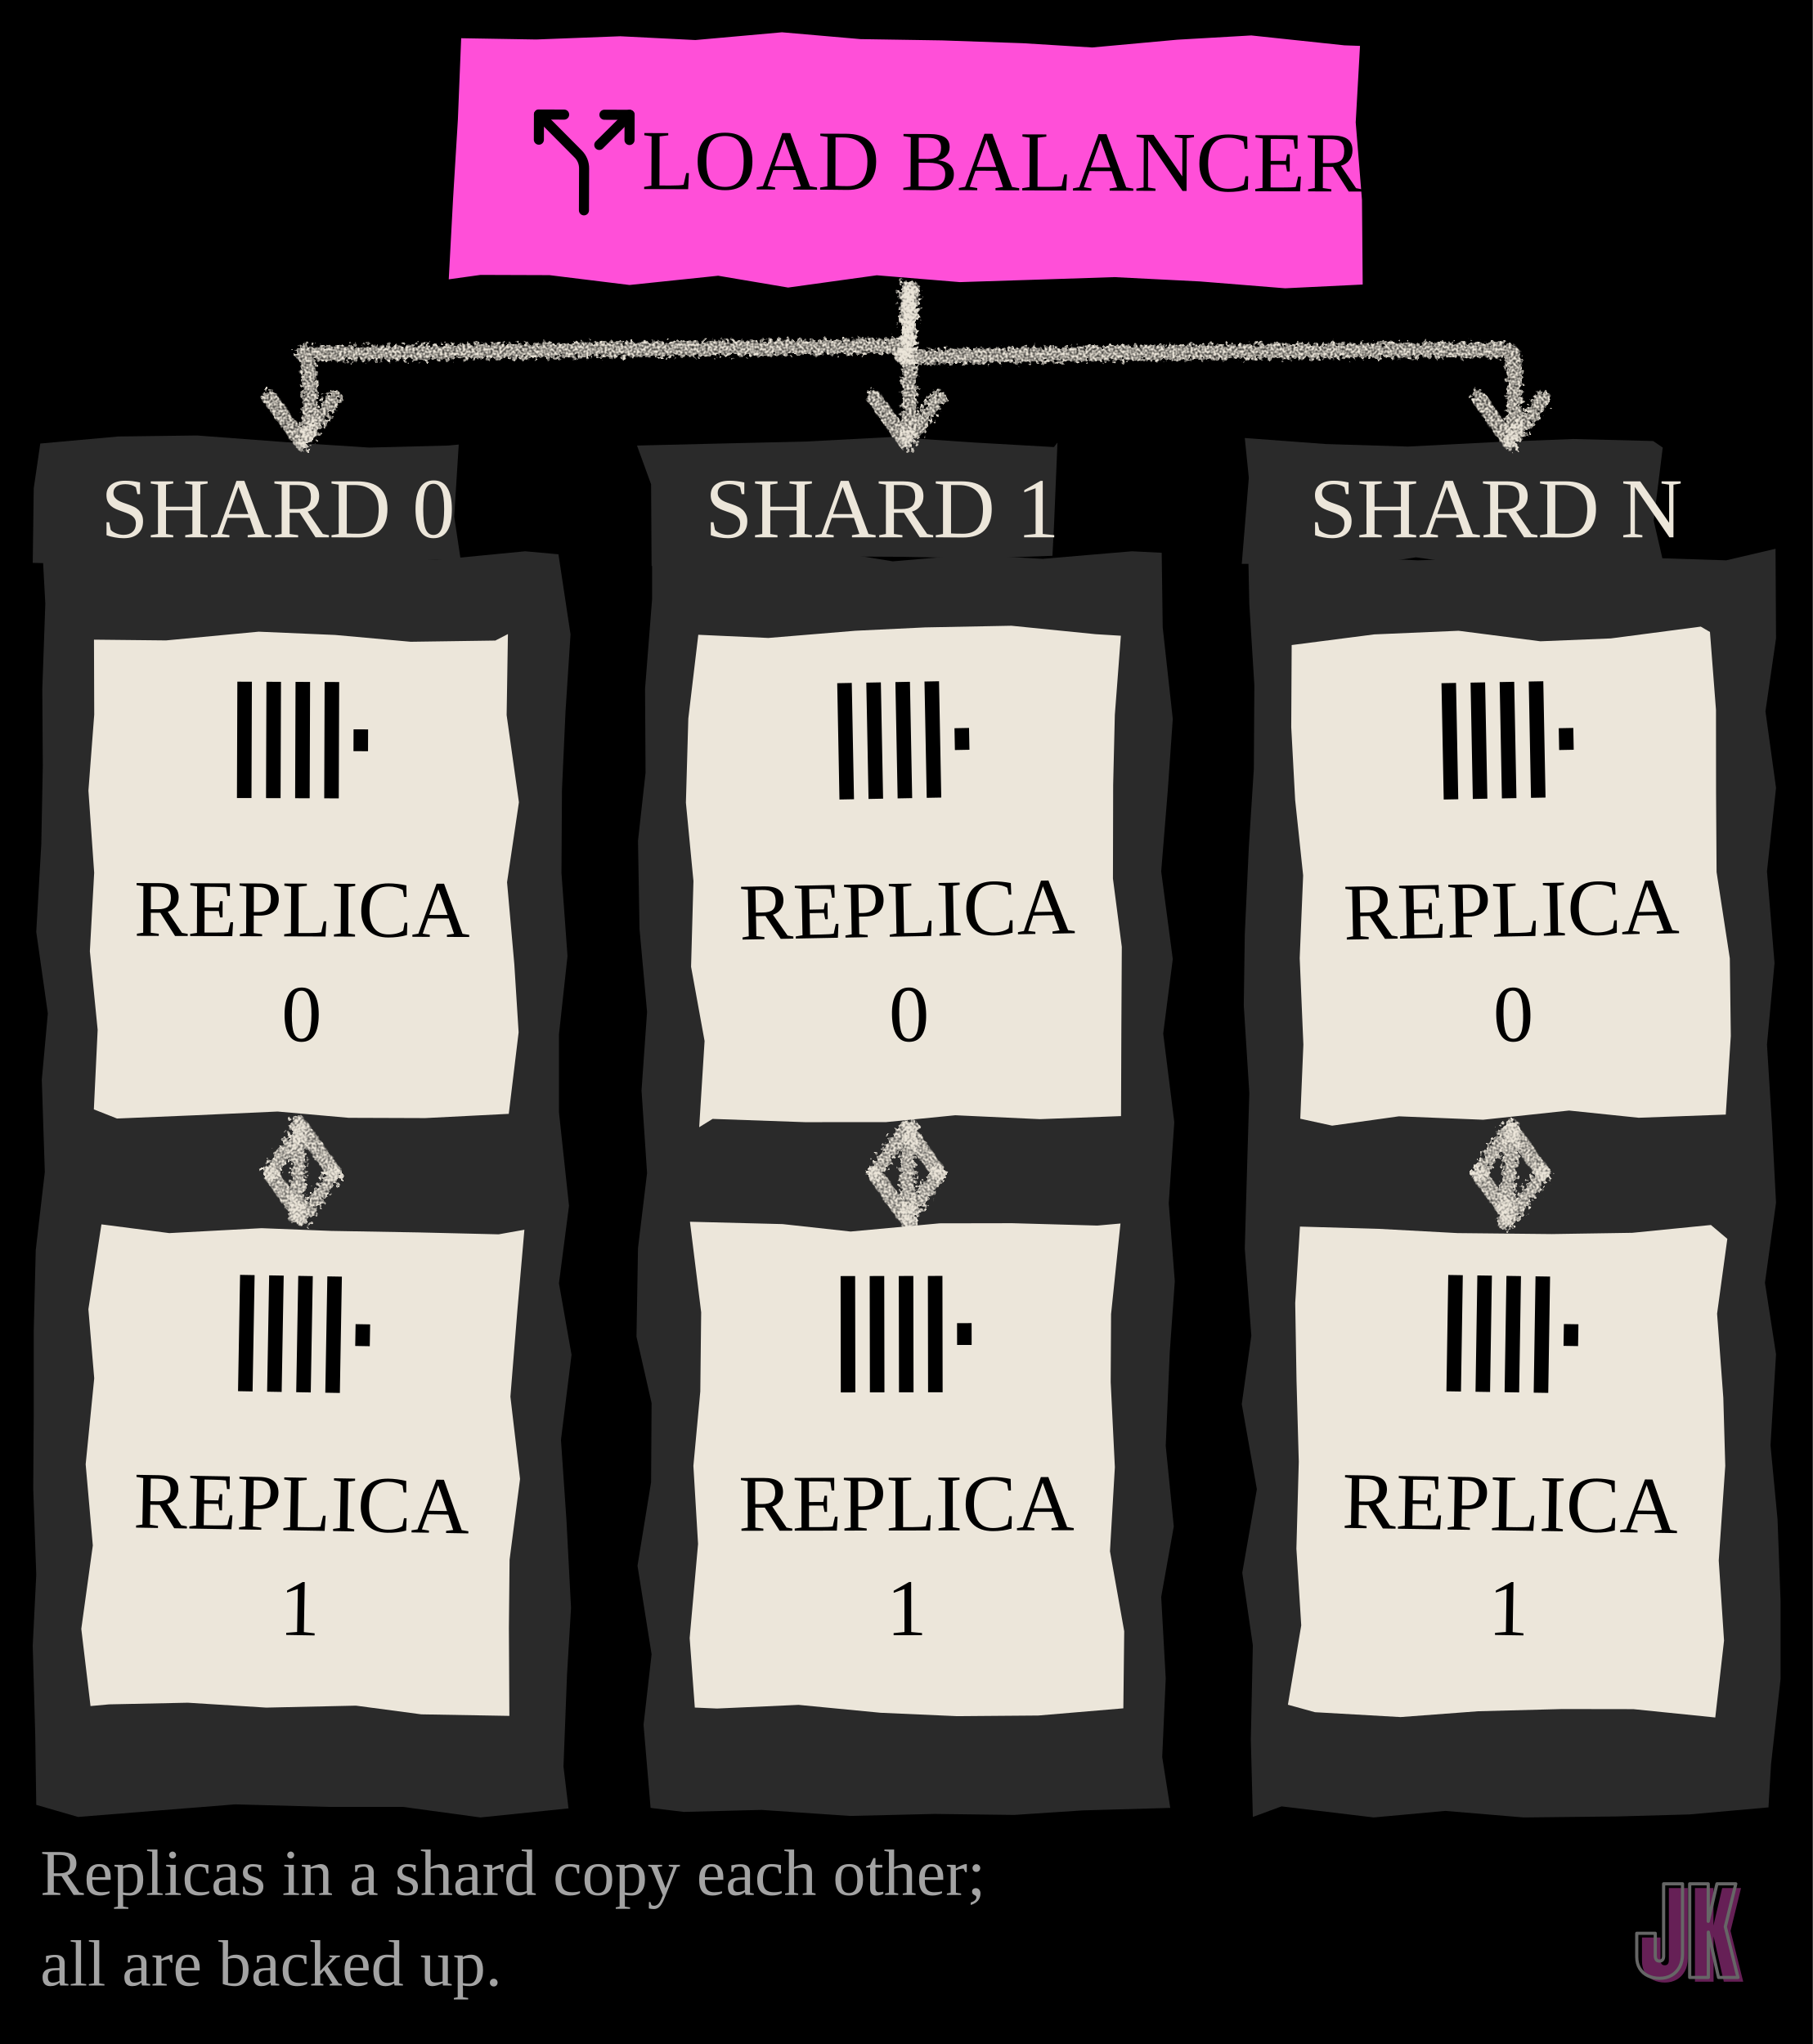
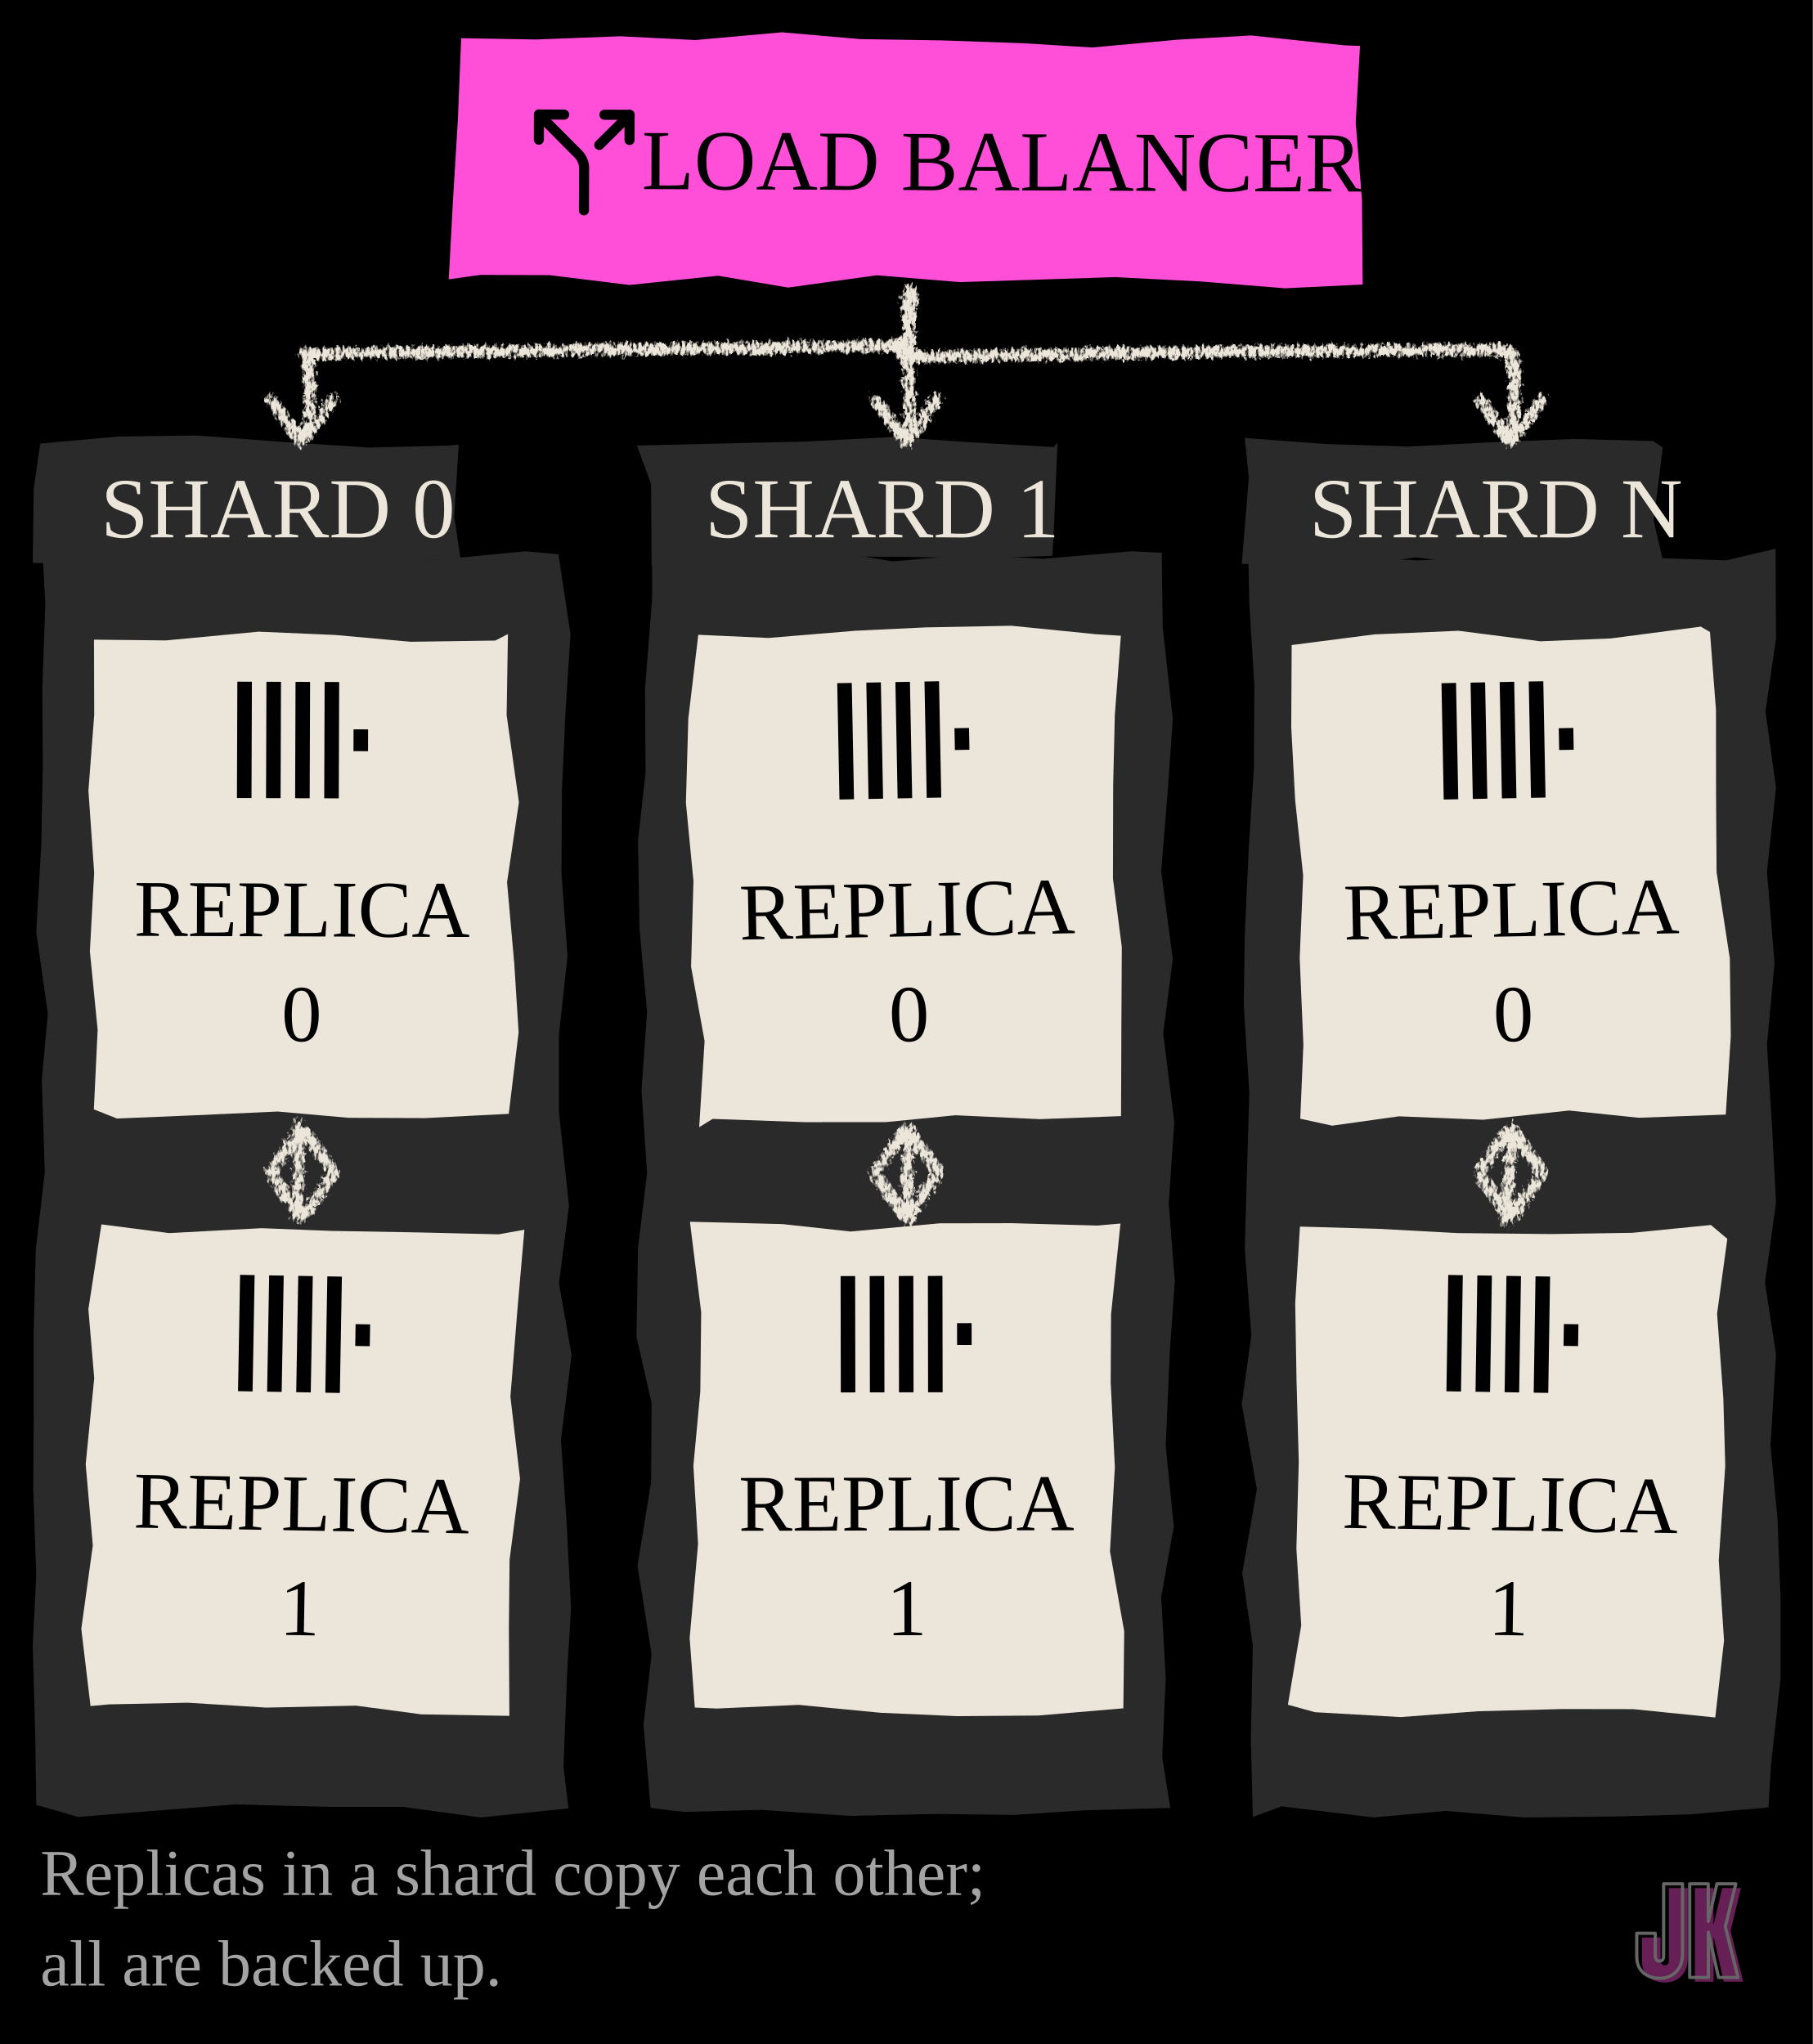
<svg xmlns="http://www.w3.org/2000/svg" viewBox="0 0 360 406" width="360" height="406" role="img" aria-label="ClickHouse scaling across a cluster: a load balancer spreads queries over shards 0, 1 through N. Each shard has two replicas, each a ClickHouse server on its own machine and cloud disk, and the replicas in a shard copy data to each other, with data backup underneath.">
  <defs>
    <filter id="why-clickhouse-should-be-your-next-database-cluster-phone-crayon-1" filterUnits="userSpaceOnUse" x="49.1" y="46.4" width="143.1" height="52">
      <feTurbulence type="fractalNoise" baseFrequency="1.2" numOctaves="2" seed="3" result="n" />
      <feDisplacementMap in="SourceGraphic" in2="n" scale="2.5" result="d" />
-       <feTurbulence type="fractalNoise" baseFrequency="2.2" seed="8" result="g" />
-       <feColorMatrix in="g" type="matrix" values="0 0 0 0 0  0 0 0 0 0  0 0 0 0 0  0 0 0 -1.6 1.5" result="holes" />
-       <feComposite in="d" in2="holes" operator="in" />
+       <feTurbulence type="fractalNoise" baseFrequency="1.5 0.75" numOctaves="3" seed="8" result="g" />
+       <feColorMatrix in="g" type="matrix" values="0 0 0 0 0  0 0 0 0 0  0 0 0 0 0  1 0 0 0 0" result="tooth" />
+       <feGaussianBlur in="d" stdDeviation="1.2" result="p" />
+       <feComposite in="tooth" in2="p" operator="arithmetic" k2="0.5" k3="0.55" result="sum" />
+       <feComponentTransfer in="sum" result="wax">
+         <feFuncA type="linear" slope="7" intercept="-3.6" />
+       </feComponentTransfer>
+       <feComposite in="d" in2="wax" operator="in" />
    </filter>
    <filter id="why-clickhouse-should-be-your-next-database-cluster-phone-crayon-2" filterUnits="userSpaceOnUse" x="42.6" y="68" width="34.8" height="31">
      <feTurbulence type="fractalNoise" baseFrequency="1.2" numOctaves="2" seed="3" result="n" />
      <feDisplacementMap in="SourceGraphic" in2="n" scale="2.5" result="d" />
-       <feTurbulence type="fractalNoise" baseFrequency="2.2" seed="8" result="g" />
-       <feColorMatrix in="g" type="matrix" values="0 0 0 0 0  0 0 0 0 0  0 0 0 0 0  0 0 0 -1.6 1.5" result="holes" />
-       <feComposite in="d" in2="holes" operator="in" />
+       <feTurbulence type="fractalNoise" baseFrequency="1.5 0.75" numOctaves="3" seed="8" result="g" />
+       <feColorMatrix in="g" type="matrix" values="0 0 0 0 0  0 0 0 0 0  0 0 0 0 0  1 0 0 0 0" result="tooth" />
+       <feGaussianBlur in="d" stdDeviation="1.2" result="p" />
+       <feComposite in="tooth" in2="p" operator="arithmetic" k2="0.5" k3="0.55" result="sum" />
+       <feComponentTransfer in="sum" result="wax">
+         <feFuncA type="linear" slope="7" intercept="-3.6" />
+       </feComponentTransfer>
+       <feComposite in="d" in2="wax" operator="in" />
    </filter>
    <filter id="why-clickhouse-should-be-your-next-database-cluster-phone-crayon-3" filterUnits="userSpaceOnUse" x="167.3" y="46.1" width="24.7" height="51.4">
      <feTurbulence type="fractalNoise" baseFrequency="1.2" numOctaves="2" seed="3" result="n" />
      <feDisplacementMap in="SourceGraphic" in2="n" scale="2.5" result="d" />
-       <feTurbulence type="fractalNoise" baseFrequency="2.2" seed="8" result="g" />
-       <feColorMatrix in="g" type="matrix" values="0 0 0 0 0  0 0 0 0 0  0 0 0 0 0  0 0 0 -1.6 1.5" result="holes" />
-       <feComposite in="d" in2="holes" operator="in" />
+       <feTurbulence type="fractalNoise" baseFrequency="1.5 0.75" numOctaves="3" seed="8" result="g" />
+       <feColorMatrix in="g" type="matrix" values="0 0 0 0 0  0 0 0 0 0  0 0 0 0 0  1 0 0 0 0" result="tooth" />
+       <feGaussianBlur in="d" stdDeviation="1.2" result="p" />
+       <feComposite in="tooth" in2="p" operator="arithmetic" k2="0.5" k3="0.55" result="sum" />
+       <feComponentTransfer in="sum" result="wax">
+         <feFuncA type="linear" slope="7" intercept="-3.6" />
+       </feComponentTransfer>
+       <feComposite in="d" in2="wax" operator="in" />
    </filter>
    <filter id="why-clickhouse-should-be-your-next-database-cluster-phone-crayon-4" filterUnits="userSpaceOnUse" x="162.6" y="68" width="34.8" height="31">
      <feTurbulence type="fractalNoise" baseFrequency="1.2" numOctaves="2" seed="3" result="n" />
      <feDisplacementMap in="SourceGraphic" in2="n" scale="2.5" result="d" />
-       <feTurbulence type="fractalNoise" baseFrequency="2.2" seed="8" result="g" />
-       <feColorMatrix in="g" type="matrix" values="0 0 0 0 0  0 0 0 0 0  0 0 0 0 0  0 0 0 -1.6 1.5" result="holes" />
-       <feComposite in="d" in2="holes" operator="in" />
+       <feTurbulence type="fractalNoise" baseFrequency="1.5 0.75" numOctaves="3" seed="8" result="g" />
+       <feColorMatrix in="g" type="matrix" values="0 0 0 0 0  0 0 0 0 0  0 0 0 0 0  1 0 0 0 0" result="tooth" />
+       <feGaussianBlur in="d" stdDeviation="1.2" result="p" />
+       <feComposite in="tooth" in2="p" operator="arithmetic" k2="0.5" k3="0.55" result="sum" />
+       <feComponentTransfer in="sum" result="wax">
+         <feFuncA type="linear" slope="7" intercept="-3.6" />
+       </feComponentTransfer>
+       <feComposite in="d" in2="wax" operator="in" />
    </filter>
    <filter id="why-clickhouse-should-be-your-next-database-cluster-phone-crayon-5" filterUnits="userSpaceOnUse" x="168.8" y="47.2" width="143.4" height="51.1">
      <feTurbulence type="fractalNoise" baseFrequency="1.2" numOctaves="2" seed="3" result="n" />
      <feDisplacementMap in="SourceGraphic" in2="n" scale="2.5" result="d" />
-       <feTurbulence type="fractalNoise" baseFrequency="2.2" seed="8" result="g" />
-       <feColorMatrix in="g" type="matrix" values="0 0 0 0 0  0 0 0 0 0  0 0 0 0 0  0 0 0 -1.6 1.5" result="holes" />
-       <feComposite in="d" in2="holes" operator="in" />
+       <feTurbulence type="fractalNoise" baseFrequency="1.5 0.75" numOctaves="3" seed="8" result="g" />
+       <feColorMatrix in="g" type="matrix" values="0 0 0 0 0  0 0 0 0 0  0 0 0 0 0  1 0 0 0 0" result="tooth" />
+       <feGaussianBlur in="d" stdDeviation="1.2" result="p" />
+       <feComposite in="tooth" in2="p" operator="arithmetic" k2="0.5" k3="0.55" result="sum" />
+       <feComponentTransfer in="sum" result="wax">
+         <feFuncA type="linear" slope="7" intercept="-3.6" />
+       </feComponentTransfer>
+       <feComposite in="d" in2="wax" operator="in" />
    </filter>
    <filter id="why-clickhouse-should-be-your-next-database-cluster-phone-crayon-6" filterUnits="userSpaceOnUse" x="282.6" y="68" width="34.8" height="31">
      <feTurbulence type="fractalNoise" baseFrequency="1.2" numOctaves="2" seed="3" result="n" />
      <feDisplacementMap in="SourceGraphic" in2="n" scale="2.5" result="d" />
-       <feTurbulence type="fractalNoise" baseFrequency="2.2" seed="8" result="g" />
-       <feColorMatrix in="g" type="matrix" values="0 0 0 0 0  0 0 0 0 0  0 0 0 0 0  0 0 0 -1.6 1.5" result="holes" />
-       <feComposite in="d" in2="holes" operator="in" />
+       <feTurbulence type="fractalNoise" baseFrequency="1.5 0.75" numOctaves="3" seed="8" result="g" />
+       <feColorMatrix in="g" type="matrix" values="0 0 0 0 0  0 0 0 0 0  0 0 0 0 0  1 0 0 0 0" result="tooth" />
+       <feGaussianBlur in="d" stdDeviation="1.2" result="p" />
+       <feComposite in="tooth" in2="p" operator="arithmetic" k2="0.5" k3="0.55" result="sum" />
+       <feComponentTransfer in="sum" result="wax">
+         <feFuncA type="linear" slope="7" intercept="-3.6" />
+       </feComponentTransfer>
+       <feComposite in="d" in2="wax" operator="in" />
    </filter>
    <filter id="why-clickhouse-should-be-your-next-database-cluster-phone-crayon-7" filterUnits="userSpaceOnUse" x="47.8" y="211.8" width="22.9" height="40.9">
      <feTurbulence type="fractalNoise" baseFrequency="1.2" numOctaves="2" seed="3" result="n" />
      <feDisplacementMap in="SourceGraphic" in2="n" scale="2.5" result="d" />
-       <feTurbulence type="fractalNoise" baseFrequency="2.2" seed="8" result="g" />
-       <feColorMatrix in="g" type="matrix" values="0 0 0 0 0  0 0 0 0 0  0 0 0 0 0  0 0 0 -1.6 1.5" result="holes" />
-       <feComposite in="d" in2="holes" operator="in" />
+       <feTurbulence type="fractalNoise" baseFrequency="1.5 0.75" numOctaves="3" seed="8" result="g" />
+       <feColorMatrix in="g" type="matrix" values="0 0 0 0 0  0 0 0 0 0  0 0 0 0 0  1 0 0 0 0" result="tooth" />
+       <feGaussianBlur in="d" stdDeviation="1.2" result="p" />
+       <feComposite in="tooth" in2="p" operator="arithmetic" k2="0.5" k3="0.55" result="sum" />
+       <feComponentTransfer in="sum" result="wax">
+         <feFuncA type="linear" slope="7" intercept="-3.6" />
+       </feComponentTransfer>
+       <feComposite in="d" in2="wax" operator="in" />
    </filter>
    <filter id="why-clickhouse-should-be-your-next-database-cluster-phone-crayon-8" filterUnits="userSpaceOnUse" x="42.6" y="222" width="34.8" height="31">
      <feTurbulence type="fractalNoise" baseFrequency="1.2" numOctaves="2" seed="3" result="n" />
      <feDisplacementMap in="SourceGraphic" in2="n" scale="2.5" result="d" />
-       <feTurbulence type="fractalNoise" baseFrequency="2.2" seed="8" result="g" />
-       <feColorMatrix in="g" type="matrix" values="0 0 0 0 0  0 0 0 0 0  0 0 0 0 0  0 0 0 -1.6 1.5" result="holes" />
-       <feComposite in="d" in2="holes" operator="in" />
+       <feTurbulence type="fractalNoise" baseFrequency="1.5 0.75" numOctaves="3" seed="8" result="g" />
+       <feColorMatrix in="g" type="matrix" values="0 0 0 0 0  0 0 0 0 0  0 0 0 0 0  1 0 0 0 0" result="tooth" />
+       <feGaussianBlur in="d" stdDeviation="1.2" result="p" />
+       <feComposite in="tooth" in2="p" operator="arithmetic" k2="0.5" k3="0.55" result="sum" />
+       <feComponentTransfer in="sum" result="wax">
+         <feFuncA type="linear" slope="7" intercept="-3.6" />
+       </feComponentTransfer>
+       <feComposite in="d" in2="wax" operator="in" />
    </filter>
    <filter id="why-clickhouse-should-be-your-next-database-cluster-phone-crayon-9" filterUnits="userSpaceOnUse" x="42.6" y="213" width="34.8" height="31">
      <feTurbulence type="fractalNoise" baseFrequency="1.2" numOctaves="2" seed="3" result="n" />
      <feDisplacementMap in="SourceGraphic" in2="n" scale="2.5" result="d" />
-       <feTurbulence type="fractalNoise" baseFrequency="2.2" seed="8" result="g" />
-       <feColorMatrix in="g" type="matrix" values="0 0 0 0 0  0 0 0 0 0  0 0 0 0 0  0 0 0 -1.6 1.5" result="holes" />
-       <feComposite in="d" in2="holes" operator="in" />
+       <feTurbulence type="fractalNoise" baseFrequency="1.5 0.75" numOctaves="3" seed="8" result="g" />
+       <feColorMatrix in="g" type="matrix" values="0 0 0 0 0  0 0 0 0 0  0 0 0 0 0  1 0 0 0 0" result="tooth" />
+       <feGaussianBlur in="d" stdDeviation="1.2" result="p" />
+       <feComposite in="tooth" in2="p" operator="arithmetic" k2="0.5" k3="0.55" result="sum" />
+       <feComponentTransfer in="sum" result="wax">
+         <feFuncA type="linear" slope="7" intercept="-3.6" />
+       </feComponentTransfer>
+       <feComposite in="d" in2="wax" operator="in" />
    </filter>
    <filter id="why-clickhouse-should-be-your-next-database-cluster-phone-crayon-10" filterUnits="userSpaceOnUse" x="168.6" y="212.9" width="23.4" height="41.1">
      <feTurbulence type="fractalNoise" baseFrequency="1.2" numOctaves="2" seed="3" result="n" />
      <feDisplacementMap in="SourceGraphic" in2="n" scale="2.5" result="d" />
-       <feTurbulence type="fractalNoise" baseFrequency="2.2" seed="8" result="g" />
-       <feColorMatrix in="g" type="matrix" values="0 0 0 0 0  0 0 0 0 0  0 0 0 0 0  0 0 0 -1.6 1.5" result="holes" />
-       <feComposite in="d" in2="holes" operator="in" />
+       <feTurbulence type="fractalNoise" baseFrequency="1.5 0.75" numOctaves="3" seed="8" result="g" />
+       <feColorMatrix in="g" type="matrix" values="0 0 0 0 0  0 0 0 0 0  0 0 0 0 0  1 0 0 0 0" result="tooth" />
+       <feGaussianBlur in="d" stdDeviation="1.2" result="p" />
+       <feComposite in="tooth" in2="p" operator="arithmetic" k2="0.5" k3="0.55" result="sum" />
+       <feComponentTransfer in="sum" result="wax">
+         <feFuncA type="linear" slope="7" intercept="-3.6" />
+       </feComponentTransfer>
+       <feComposite in="d" in2="wax" operator="in" />
    </filter>
    <filter id="why-clickhouse-should-be-your-next-database-cluster-phone-crayon-11" filterUnits="userSpaceOnUse" x="162.6" y="222" width="34.8" height="31">
      <feTurbulence type="fractalNoise" baseFrequency="1.2" numOctaves="2" seed="3" result="n" />
      <feDisplacementMap in="SourceGraphic" in2="n" scale="2.5" result="d" />
-       <feTurbulence type="fractalNoise" baseFrequency="2.2" seed="8" result="g" />
-       <feColorMatrix in="g" type="matrix" values="0 0 0 0 0  0 0 0 0 0  0 0 0 0 0  0 0 0 -1.6 1.5" result="holes" />
-       <feComposite in="d" in2="holes" operator="in" />
+       <feTurbulence type="fractalNoise" baseFrequency="1.5 0.75" numOctaves="3" seed="8" result="g" />
+       <feColorMatrix in="g" type="matrix" values="0 0 0 0 0  0 0 0 0 0  0 0 0 0 0  1 0 0 0 0" result="tooth" />
+       <feGaussianBlur in="d" stdDeviation="1.2" result="p" />
+       <feComposite in="tooth" in2="p" operator="arithmetic" k2="0.5" k3="0.55" result="sum" />
+       <feComponentTransfer in="sum" result="wax">
+         <feFuncA type="linear" slope="7" intercept="-3.6" />
+       </feComponentTransfer>
+       <feComposite in="d" in2="wax" operator="in" />
    </filter>
    <filter id="why-clickhouse-should-be-your-next-database-cluster-phone-crayon-12" filterUnits="userSpaceOnUse" x="162.6" y="213" width="34.8" height="31">
      <feTurbulence type="fractalNoise" baseFrequency="1.2" numOctaves="2" seed="3" result="n" />
      <feDisplacementMap in="SourceGraphic" in2="n" scale="2.5" result="d" />
-       <feTurbulence type="fractalNoise" baseFrequency="2.2" seed="8" result="g" />
-       <feColorMatrix in="g" type="matrix" values="0 0 0 0 0  0 0 0 0 0  0 0 0 0 0  0 0 0 -1.6 1.5" result="holes" />
-       <feComposite in="d" in2="holes" operator="in" />
+       <feTurbulence type="fractalNoise" baseFrequency="1.5 0.75" numOctaves="3" seed="8" result="g" />
+       <feColorMatrix in="g" type="matrix" values="0 0 0 0 0  0 0 0 0 0  0 0 0 0 0  1 0 0 0 0" result="tooth" />
+       <feGaussianBlur in="d" stdDeviation="1.2" result="p" />
+       <feComposite in="tooth" in2="p" operator="arithmetic" k2="0.5" k3="0.55" result="sum" />
+       <feComponentTransfer in="sum" result="wax">
+         <feFuncA type="linear" slope="7" intercept="-3.6" />
+       </feComponentTransfer>
+       <feComposite in="d" in2="wax" operator="in" />
    </filter>
    <filter id="why-clickhouse-should-be-your-next-database-cluster-phone-crayon-13" filterUnits="userSpaceOnUse" x="287.8" y="212.8" width="23.5" height="41">
      <feTurbulence type="fractalNoise" baseFrequency="1.2" numOctaves="2" seed="3" result="n" />
      <feDisplacementMap in="SourceGraphic" in2="n" scale="2.5" result="d" />
-       <feTurbulence type="fractalNoise" baseFrequency="2.2" seed="8" result="g" />
-       <feColorMatrix in="g" type="matrix" values="0 0 0 0 0  0 0 0 0 0  0 0 0 0 0  0 0 0 -1.6 1.5" result="holes" />
-       <feComposite in="d" in2="holes" operator="in" />
+       <feTurbulence type="fractalNoise" baseFrequency="1.5 0.75" numOctaves="3" seed="8" result="g" />
+       <feColorMatrix in="g" type="matrix" values="0 0 0 0 0  0 0 0 0 0  0 0 0 0 0  1 0 0 0 0" result="tooth" />
+       <feGaussianBlur in="d" stdDeviation="1.2" result="p" />
+       <feComposite in="tooth" in2="p" operator="arithmetic" k2="0.5" k3="0.55" result="sum" />
+       <feComponentTransfer in="sum" result="wax">
+         <feFuncA type="linear" slope="7" intercept="-3.6" />
+       </feComponentTransfer>
+       <feComposite in="d" in2="wax" operator="in" />
    </filter>
    <filter id="why-clickhouse-should-be-your-next-database-cluster-phone-crayon-14" filterUnits="userSpaceOnUse" x="282.6" y="222" width="34.8" height="31">
      <feTurbulence type="fractalNoise" baseFrequency="1.2" numOctaves="2" seed="3" result="n" />
      <feDisplacementMap in="SourceGraphic" in2="n" scale="2.5" result="d" />
-       <feTurbulence type="fractalNoise" baseFrequency="2.2" seed="8" result="g" />
-       <feColorMatrix in="g" type="matrix" values="0 0 0 0 0  0 0 0 0 0  0 0 0 0 0  0 0 0 -1.6 1.5" result="holes" />
-       <feComposite in="d" in2="holes" operator="in" />
+       <feTurbulence type="fractalNoise" baseFrequency="1.5 0.75" numOctaves="3" seed="8" result="g" />
+       <feColorMatrix in="g" type="matrix" values="0 0 0 0 0  0 0 0 0 0  0 0 0 0 0  1 0 0 0 0" result="tooth" />
+       <feGaussianBlur in="d" stdDeviation="1.2" result="p" />
+       <feComposite in="tooth" in2="p" operator="arithmetic" k2="0.5" k3="0.55" result="sum" />
+       <feComponentTransfer in="sum" result="wax">
+         <feFuncA type="linear" slope="7" intercept="-3.6" />
+       </feComponentTransfer>
+       <feComposite in="d" in2="wax" operator="in" />
    </filter>
    <filter id="why-clickhouse-should-be-your-next-database-cluster-phone-crayon-15" filterUnits="userSpaceOnUse" x="282.6" y="213" width="34.8" height="31">
      <feTurbulence type="fractalNoise" baseFrequency="1.2" numOctaves="2" seed="3" result="n" />
      <feDisplacementMap in="SourceGraphic" in2="n" scale="2.5" result="d" />
-       <feTurbulence type="fractalNoise" baseFrequency="2.2" seed="8" result="g" />
-       <feColorMatrix in="g" type="matrix" values="0 0 0 0 0  0 0 0 0 0  0 0 0 0 0  0 0 0 -1.6 1.5" result="holes" />
-       <feComposite in="d" in2="holes" operator="in" />
+       <feTurbulence type="fractalNoise" baseFrequency="1.5 0.75" numOctaves="3" seed="8" result="g" />
+       <feColorMatrix in="g" type="matrix" values="0 0 0 0 0  0 0 0 0 0  0 0 0 0 0  1 0 0 0 0" result="tooth" />
+       <feGaussianBlur in="d" stdDeviation="1.2" result="p" />
+       <feComposite in="tooth" in2="p" operator="arithmetic" k2="0.5" k3="0.55" result="sum" />
+       <feComponentTransfer in="sum" result="wax">
+         <feFuncA type="linear" slope="7" intercept="-3.6" />
+       </feComponentTransfer>
+       <feComposite in="d" in2="wax" operator="in" />
    </filter>
  </defs>
  <rect width="360" height="406" fill="#000000" />
  <path class="d-paper" d="M8.4,108.9 L25.1,110.9 L39.7,109.3 L57.5,110 L72.1,110.3 L86.8,111.2 L104.3,109.5 L110.9,110.1 L113.3,126 L112.3,141.4 L111.6,156.9 L111.5,173.4 L112.7,189.9 L111,205.5 L111,220.9 L113,239.5 L111,254.9 L113.5,269.1 L111.4,286 L112.5,302.1 L113.4,319.4 L112.6,332.7 L111.9,350.9 L112.9,359.2 L95.4,361 L80,358.9 L65.1,358.9 L46.7,358.4 L30.4,359.7 L15.5,360.9 L7.2,358.5 L7,344.7 L6.5,326.9 L7.2,312.8 L6.6,295.7 L6.7,281.2 L6.7,264.3 L7.1,248.3 L8.9,232.8 L8.3,214.5 L9.5,201.3 L7.2,185.1 L8.2,167.7 L8.5,152.1 L8.4,136.9 L9,119.9 Z" fill="#2a2a2a" />
  <path class="d-paper" d="M8,88.1 L23.5,86.7 L39.1,86.5 L56.4,87.8 L73.3,88.9 L89,88.5 L91.1,88.3 L90.2,102.6 L91.5,111.3 L75,111 L57.2,110.9 L40.8,113 L26.8,111.4 L10.4,111.9 L6.5,111.8 L6.7,97 Z" fill="#2a2a2a" />
  <text x="20" y="101" font-family="var(--font-anton, Anton), Impact, sans-serif" font-size="17" fill="#ece6da" text-anchor="start" dominant-baseline="central">SHARD 0</text>
  <path class="d-paper" d="M129.5,109.6 L145.2,108.5 L160.1,108.7 L177.3,111.5 L192.4,110.2 L207.1,111 L224.8,109.5 L230.7,109.8 L230.9,124.6 L232.9,142.8 L231.9,157.1 L230.6,173.1 L232.9,190.5 L231,205.3 L233.2,222.9 L232.1,239 L233.3,254.5 L232.3,268.6 L231.5,287.2 L233.1,303.2 L230.6,317.2 L231.5,333.4 L230.8,349 L232.4,359.1 L215,359.6 L201.4,360.5 L185.6,360.3 L168.8,360.7 L151.2,359.5 L135.8,359.9 L129.2,359.1 L127.8,342.6 L129.4,328.6 L126.6,311 L129.3,294.4 L129.4,278.7 L126.4,265.5 L126.7,247.9 L128.5,233 L127.4,216.6 L128.5,201 L127,184.5 L126.7,167 L128.2,153.5 L128.1,136.8 L129.5,119 Z" fill="#2a2a2a" />
  <path class="d-paper" d="M126.5,88.5 L143,88.1 L160.1,87.7 L177.2,86.8 L193.5,87.9 L209.3,88.8 L210,87.9 L209.3,104.7 L209,110.4 L195,110.9 L179.4,110.6 L161,110.5 L144.7,113 L131,112.6 L129.4,112.4 L129.3,96.2 Z" fill="#2a2a2a" />
  <text x="140" y="101" font-family="var(--font-anton, Anton), Impact, sans-serif" font-size="17" fill="#ece6da" text-anchor="start" dominant-baseline="central">SHARD 1</text>
  <path class="d-paper" d="M247.9,110.6 L263.5,110.5 L281.6,111.3 L296,110.8 L311.6,109 L327.3,110.8 L342.8,111.3 L352.6,109 L352.7,126.8 L350.6,141.3 L352.7,156.5 L350.9,173.1 L352.4,191.3 L350.9,207.5 L351.9,223.6 L352.7,238.9 L350.5,254.8 L352.7,269 L351.6,287.1 L353,301.8 L353.6,318 L353.6,333.5 L351.7,350.5 L351.2,359 L335.5,360.4 L321.2,360.8 L302.6,361 L287,359.7 L272.8,361 L254.5,358.8 L248.8,360.9 L248.4,345.5 L248.8,326.8 L246.7,312.4 L249.6,295.8 L246.6,278.9 L248.5,265.3 L247.2,248 L247.7,230.4 L248.1,217.1 L247,199.7 L247.2,185.6 L248,168.3 L249,152.7 L249.1,136.1 L248.1,120 Z" fill="#2a2a2a" />
  <path class="d-paper" d="M247.2,87 L263.3,88.2 L279.6,88.7 L297.1,87.8 L312.4,87.2 L328.3,87.6 L330.2,88.9 L328.4,103.4 L330.7,113.4 L313,110.5 L298.1,113.1 L281.2,110.7 L264.5,113.2 L250.6,112 L246.6,112 L248,94.9 Z" fill="#2a2a2a" />
  <text x="260" y="101" font-family="var(--font-anton, Anton), Impact, sans-serif" font-size="17" fill="#ece6da" text-anchor="start" dominant-baseline="central">SHARD N</text>
  <g transform="rotate(0.2 180 32)">
    <path class="d-paper" d="M91.5,7.9 L106.4,8.1 L123.1,7.4 L138,8.1 L155.2,6.5 L170.8,7.8 L187,8 L203,8.5 L216.8,9.3 L233.7,7.7 L248.4,6.8 L266.9,8.7 L270,8.8 L269.2,24 L270.5,39.4 L270.7,56.2 L255.3,57 L238.4,55.7 L221.4,54.9 L204.8,55.5 L190.7,56 L174.2,54.7 L156.6,57.2 L142.7,54.9 L125.1,56.8 L109.2,54.9 L95.5,54.9 L89.2,55.8 L90,39.8 L90.9,24.1 Z" fill="#ff4fd8" />
    <svg x="104" y="20" width="24" height="24" viewBox="0 0 24 24">
      <g fill="none" stroke="#000000" stroke-width="2" stroke-linecap="round" stroke-linejoin="round">
        <path d="M16 3h5v5" />
        <path d="M8 3H3v5" />
        <path d="M12 22v-8.3a4 4 0 0 0-1.172-2.872L3 3" />
        <path d="m15 9 6-6" />
      </g>
    </svg>
    <text x="199" y="32" font-family="var(--font-anton, Anton), Impact, sans-serif" font-size="17" fill="#000000" text-anchor="middle" dominant-baseline="central">LOAD BALANCER</text>
  </g>
  <g transform="rotate(0.2 60 174)">
    <path class="d-paper" d="M18.5,127.2 L32.8,127.3 L51.2,125.5 L66.4,126.1 L81.4,127.4 L98.2,127.1 L100.7,125.8 L100.5,141.9 L103,159.2 L100.7,175.1 L102.2,191.4 L103.1,204.9 L101.2,221.1 L84.6,222 L69.4,222 L55.3,220.8 L38.9,221.6 L23.4,222.3 L18.8,220.5 L19.5,204.7 L17.9,189.1 L18.7,173.5 L17.5,157.2 L18.6,142.1 Z" fill="#ece6da" />
    <svg x="47" y="134" width="26" height="26" viewBox="0 0 24 24">
      <g fill="#000000">
        <path d="M21.333 10H24v4h-2.667ZM16 1.335h2.667v21.33H16Zm-5.333 0h2.666v21.33h-2.666ZM0 22.665V1.335h2.667v21.33zm5.333-21.33H8v21.33H5.333Z" />
      </g>
    </svg>
    <text x="60" y="180.6" font-family="var(--font-anton, Anton), Impact, sans-serif" font-size="16" fill="#000000" text-anchor="middle" dominant-baseline="central">REPLICA</text>
    <text x="60" y="201.4" font-family="var(--font-anton, Anton), Impact, sans-serif" font-size="16" fill="#000000" text-anchor="middle" dominant-baseline="central">0</text>
  </g>
  <g transform="rotate(1 60 292)">
    <path class="d-paper" d="M19.3,243.9 L32.8,245.4 L51.1,244.1 L64.9,244.4 L82.5,244.4 L98.2,244.5 L103.3,243.5 L102.2,259.3 L101.1,276.7 L103.3,293 L101.5,309.1 L101.6,322.6 L102,340.1 L84.5,340.1 L71.5,338.6 L53.7,339.3 L38.1,338.6 L22.5,339.2 L18.8,339.6 L16.7,324.3 L18.7,307.7 L17,291.6 L18.4,274.5 L17,260.8 Z" fill="#ece6da" />
    <svg x="47" y="252" width="26" height="26" viewBox="0 0 24 24">
      <g fill="#000000">
        <path d="M21.333 10H24v4h-2.667ZM16 1.335h2.667v21.33H16Zm-5.333 0h2.666v21.33h-2.666ZM0 22.665V1.335h2.667v21.33zm5.333-21.33H8v21.33H5.333Z" />
      </g>
    </svg>
    <text x="60" y="298.6" font-family="var(--font-anton, Anton), Impact, sans-serif" font-size="16" fill="#000000" text-anchor="middle" dominant-baseline="central">REPLICA</text>
    <text x="60" y="319.4" font-family="var(--font-anton, Anton), Impact, sans-serif" font-size="16" fill="#000000" text-anchor="middle" dominant-baseline="central">1</text>
  </g>
  <g transform="rotate(-1.1 180 174)">
    <path class="d-paper" d="M139.6,125.3 L153.5,126.2 L170.8,125.1 L184.7,124.7 L201.8,124.7 L218.5,126.7 L223.5,127.1 L222,142.8 L221.4,156.7 L221,175.3 L222.5,188.9 L222.1,205.1 L221.7,222.5 L205.6,222.8 L188.8,221.7 L175,222.8 L158.9,222.5 L140.6,221.5 L137.9,223.1 L139.3,206 L136.9,191.2 L137.7,174.2 L136.5,158.6 L137.3,141.9 Z" fill="#ece6da" />
    <svg x="167" y="134" width="26" height="26" viewBox="0 0 24 24">
      <g fill="#000000">
        <path d="M21.333 10H24v4h-2.667ZM16 1.335h2.667v21.33H16Zm-5.333 0h2.666v21.33h-2.666ZM0 22.665V1.335h2.667v21.33zm5.333-21.33H8v21.33H5.333Z" />
      </g>
    </svg>
    <text x="180" y="180.6" font-family="var(--font-anton, Anton), Impact, sans-serif" font-size="16" fill="#000000" text-anchor="middle" dominant-baseline="central">REPLICA</text>
    <text x="180" y="201.4" font-family="var(--font-anton, Anton), Impact, sans-serif" font-size="16" fill="#000000" text-anchor="middle" dominant-baseline="central">0</text>
  </g>
  <g transform="rotate(-0.1 180 292)">
    <path class="d-paper" d="M137.1,242.6 L155.5,243.1 L169,244.6 L186.7,243 L201.1,243 L218,243.5 L222.6,243.1 L220.7,261.1 L220.6,274.6 L221.4,291.5 L220.4,308.2 L223.2,324.1 L223,339.4 L206.1,340.8 L190,340.9 L174.8,340.2 L158.5,338.6 L142.3,339.3 L137.9,339.1 L136.9,325.3 L138.6,306.6 L137.7,291.1 L139.1,276.3 L139.3,260.6 Z" fill="#ece6da" />
    <svg x="167" y="252" width="26" height="26" viewBox="0 0 24 24">
      <g fill="#000000">
        <path d="M21.333 10H24v4h-2.667ZM16 1.335h2.667v21.33H16Zm-5.333 0h2.666v21.33h-2.666ZM0 22.665V1.335h2.667v21.33zm5.333-21.33H8v21.33H5.333Z" />
      </g>
    </svg>
    <text x="180" y="298.6" font-family="var(--font-anton, Anton), Impact, sans-serif" font-size="16" fill="#000000" text-anchor="middle" dominant-baseline="central">REPLICA</text>
    <text x="180" y="319.4" font-family="var(--font-anton, Anton), Impact, sans-serif" font-size="16" fill="#000000" text-anchor="middle" dominant-baseline="central">1</text>
  </g>
  <g transform="rotate(-1.1 300 174)">
    <path class="d-paper" d="M257.4,127.3 L273.8,125.5 L290.6,125.1 L306.8,127.5 L320.8,127.2 L338.7,125.2 L340.5,126.3 L341.4,141.8 L341.1,158.2 L340.9,174 L343.2,191.2 L343.1,206.6 L341.8,222.2 L324.5,222.5 L310.7,220.8 L293.6,222.3 L276.9,221.3 L263.6,222.9 L257.3,221.4 L258.2,206.7 L257.8,189.5 L258.8,173.1 L257.5,158.1 L257,143.6 Z" fill="#ece6da" />
    <svg x="287" y="134" width="26" height="26" viewBox="0 0 24 24">
      <g fill="#000000">
        <path d="M21.333 10H24v4h-2.667ZM16 1.335h2.667v21.33H16Zm-5.333 0h2.666v21.33h-2.666ZM0 22.665V1.335h2.667v21.33zm5.333-21.33H8v21.33H5.333Z" />
      </g>
    </svg>
    <text x="300" y="180.6" font-family="var(--font-anton, Anton), Impact, sans-serif" font-size="16" fill="#000000" text-anchor="middle" dominant-baseline="central">REPLICA</text>
    <text x="300" y="201.4" font-family="var(--font-anton, Anton), Impact, sans-serif" font-size="16" fill="#000000" text-anchor="middle" dominant-baseline="central">0</text>
  </g>
  <g transform="rotate(0.9 300 292)">
    <path class="d-paper" d="M257.4,244.3 L273,244.5 L288.7,245.1 L307.4,245 L323.4,244.5 L339,242.7 L342.3,245.4 L340.5,260.3 L342,277 L342.6,290.5 L341.6,309.3 L342.9,325.2 L341.4,340.5 L325.1,339.1 L311,339.3 L294.3,340 L278.9,341.4 L261.9,340.7 L256.5,339.3 L258.9,323.5 L257.7,308.3 L257.9,291 L257.2,274.9 L256.7,259.5 Z" fill="#ece6da" />
    <svg x="287" y="252" width="26" height="26" viewBox="0 0 24 24">
      <g fill="#000000">
        <path d="M21.333 10H24v4h-2.667ZM16 1.335h2.667v21.33H16Zm-5.333 0h2.666v21.33h-2.666ZM0 22.665V1.335h2.667v21.33zm5.333-21.33H8v21.33H5.333Z" />
      </g>
    </svg>
    <text x="300" y="298.6" font-family="var(--font-anton, Anton), Impact, sans-serif" font-size="16" fill="#000000" text-anchor="middle" dominant-baseline="central">REPLICA</text>
    <text x="300" y="319.4" font-family="var(--font-anton, Anton), Impact, sans-serif" font-size="16" fill="#000000" text-anchor="middle" dominant-baseline="central">1</text>
  </g>
  <text x="8" y="372" font-family="var(--font-hanken-grotesk, 'Hanken Grotesk'), Arial, sans-serif" font-size="13" fill="#a3a3a3" text-anchor="start" dominant-baseline="central">Replicas in a shard copy each other;</text>
  <text x="8" y="390" font-family="var(--font-hanken-grotesk, 'Hanken Grotesk'), Arial, sans-serif" font-size="13" fill="#a3a3a3" text-anchor="start" dominant-baseline="central">all are backed up.</text>
  <g class="d-flow">
    <path d="M181.2,57.4 Q181.1,62.9 179.3,70.9 M179.8,68.7 Q120.4,69.4 60.1,70.3 M60.9,69.8 Q62.2,79.6 60.7,87.4" fill="none" stroke="#ece6da" stroke-width="3" stroke-linecap="round" stroke-linejoin="round" filter="url(#why-clickhouse-should-be-your-next-database-cluster-phone-crayon-1)" />
    <path d="M53.6,79 L60,88 L66.4,79" fill="none" stroke="#ece6da" stroke-width="3" stroke-linecap="round" stroke-linejoin="round" filter="url(#why-clickhouse-should-be-your-next-database-cluster-phone-crayon-2)" />
  </g>
  <g class="d-flow">
    <path d="M180.5,57.1 Q180.6,61.7 180.5,68.6 M179.3,70.3 Q178.3,69.8 179.9,71.3 M180.4,70.6 Q181,79.4 180.3,86.5" fill="none" stroke="#ece6da" stroke-width="3" stroke-linecap="round" stroke-linejoin="round" filter="url(#why-clickhouse-should-be-your-next-database-cluster-phone-crayon-3)" />
    <path d="M173.6,79 L180,88 L186.4,79" fill="none" stroke="#ece6da" stroke-width="3" stroke-linecap="round" stroke-linejoin="round" filter="url(#why-clickhouse-should-be-your-next-database-cluster-phone-crayon-4)" />
  </g>
  <g class="d-flow">
    <path d="M180,58.2 Q180.2,62.6 180.3,69.3 M179.8,71 Q238.2,69.6 299.7,69.5 M300.5,70.4 Q301.2,79.6 300.2,87.3" fill="none" stroke="#ece6da" stroke-width="3" stroke-linecap="round" stroke-linejoin="round" filter="url(#why-clickhouse-should-be-your-next-database-cluster-phone-crayon-5)" />
    <path d="M293.6,79 L300,88 L306.4,79" fill="none" stroke="#ece6da" stroke-width="3" stroke-linecap="round" stroke-linejoin="round" filter="url(#why-clickhouse-should-be-your-next-database-cluster-phone-crayon-6)" />
  </g>
  <g class="d-flow">
    <path d="M59,222.8 Q59.7,232.5 58.8,241.7" fill="none" stroke="#ece6da" stroke-width="3" stroke-linecap="round" stroke-linejoin="round" filter="url(#why-clickhouse-should-be-your-next-database-cluster-phone-crayon-7)" />
    <path d="M53.6,233 L60,242 L66.4,233" fill="none" stroke="#ece6da" stroke-width="3" stroke-linecap="round" stroke-linejoin="round" filter="url(#why-clickhouse-should-be-your-next-database-cluster-phone-crayon-8)" />
    <path d="M66.4,233 L60,224 L53.6,233" fill="none" stroke="#ece6da" stroke-width="3" stroke-linecap="round" stroke-linejoin="round" filter="url(#why-clickhouse-should-be-your-next-database-cluster-phone-crayon-9)" />
  </g>
  <g class="d-flow">
    <path d="M181,223.9 Q179.6,234.6 180.6,243" fill="none" stroke="#ece6da" stroke-width="3" stroke-linecap="round" stroke-linejoin="round" filter="url(#why-clickhouse-should-be-your-next-database-cluster-phone-crayon-10)" />
    <path d="M173.6,233 L180,242 L186.4,233" fill="none" stroke="#ece6da" stroke-width="3" stroke-linecap="round" stroke-linejoin="round" filter="url(#why-clickhouse-should-be-your-next-database-cluster-phone-crayon-11)" />
    <path d="M186.4,233 L180,224 L173.6,233" fill="none" stroke="#ece6da" stroke-width="3" stroke-linecap="round" stroke-linejoin="round" filter="url(#why-clickhouse-should-be-your-next-database-cluster-phone-crayon-12)" />
  </g>
  <g class="d-flow">
    <path d="M300.3,223.8 Q299.9,234.1 298.8,242.8" fill="none" stroke="#ece6da" stroke-width="3" stroke-linecap="round" stroke-linejoin="round" filter="url(#why-clickhouse-should-be-your-next-database-cluster-phone-crayon-13)" />
    <path d="M293.6,233 L300,242 L306.4,233" fill="none" stroke="#ece6da" stroke-width="3" stroke-linecap="round" stroke-linejoin="round" filter="url(#why-clickhouse-should-be-your-next-database-cluster-phone-crayon-14)" />
    <path d="M306.4,233 L300,224 L293.6,233" fill="none" stroke="#ece6da" stroke-width="3" stroke-linecap="round" stroke-linejoin="round" filter="url(#why-clickhouse-should-be-your-next-database-cluster-phone-crayon-15)" />
  </g>
  <g class="jk-mark" opacity="0.4" aria-hidden="true" transform="translate(325.68 375.02) scale(0.186)">
    <path d="M26.59 100.91 Q19.83 100.91 14.26 98.3 Q8.69 95.68 5.43 90.54 Q2.16 85.4 2.16 77.9 L2.16 52.84 L21.93 52.84 L21.93 76.7 Q21.93 79.32 22.98 80.91 Q24.03 82.5 26.36 82.5 Q30.85 82.5 30.85 76.99 L30.85 0 L51.02 0 L51.02 75 Q51.02 82.95 47.9 88.78 Q44.77 94.6 39.26 97.76 Q33.75 100.91 26.59 100.91 Z M58.69 100 L58.69 0 L78.47 0 L78.47 40.06 L87.78 0 L107.9 0 L96.7 45.8 L110.23 100 L89.49 100 L78.58 51.59 L78.58 100 Z" fill="#ff4fd8" />
    <path d="M26.59 100.91 Q19.83 100.91 14.26 98.3 Q8.69 95.68 5.43 90.54 Q2.16 85.4 2.16 77.9 L2.16 52.84 L21.93 52.84 L21.93 76.7 Q21.93 79.32 22.98 80.91 Q24.03 82.5 26.36 82.5 Q30.85 82.5 30.85 76.99 L30.85 0 L51.02 0 L51.02 75 Q51.02 82.95 47.9 88.78 Q44.77 94.6 39.26 97.76 Q33.75 100.91 26.59 100.91 Z M58.69 100 L58.69 0 L78.47 0 L78.47 40.06 L87.78 0 L107.9 0 L96.7 45.8 L110.23 100 L89.49 100 L78.58 51.59 L78.58 100 Z" fill="none" stroke="#fff" stroke-width="3.4" stroke-linejoin="round" transform="translate(-5.6 -4.5)" />
  </g>
</svg>
